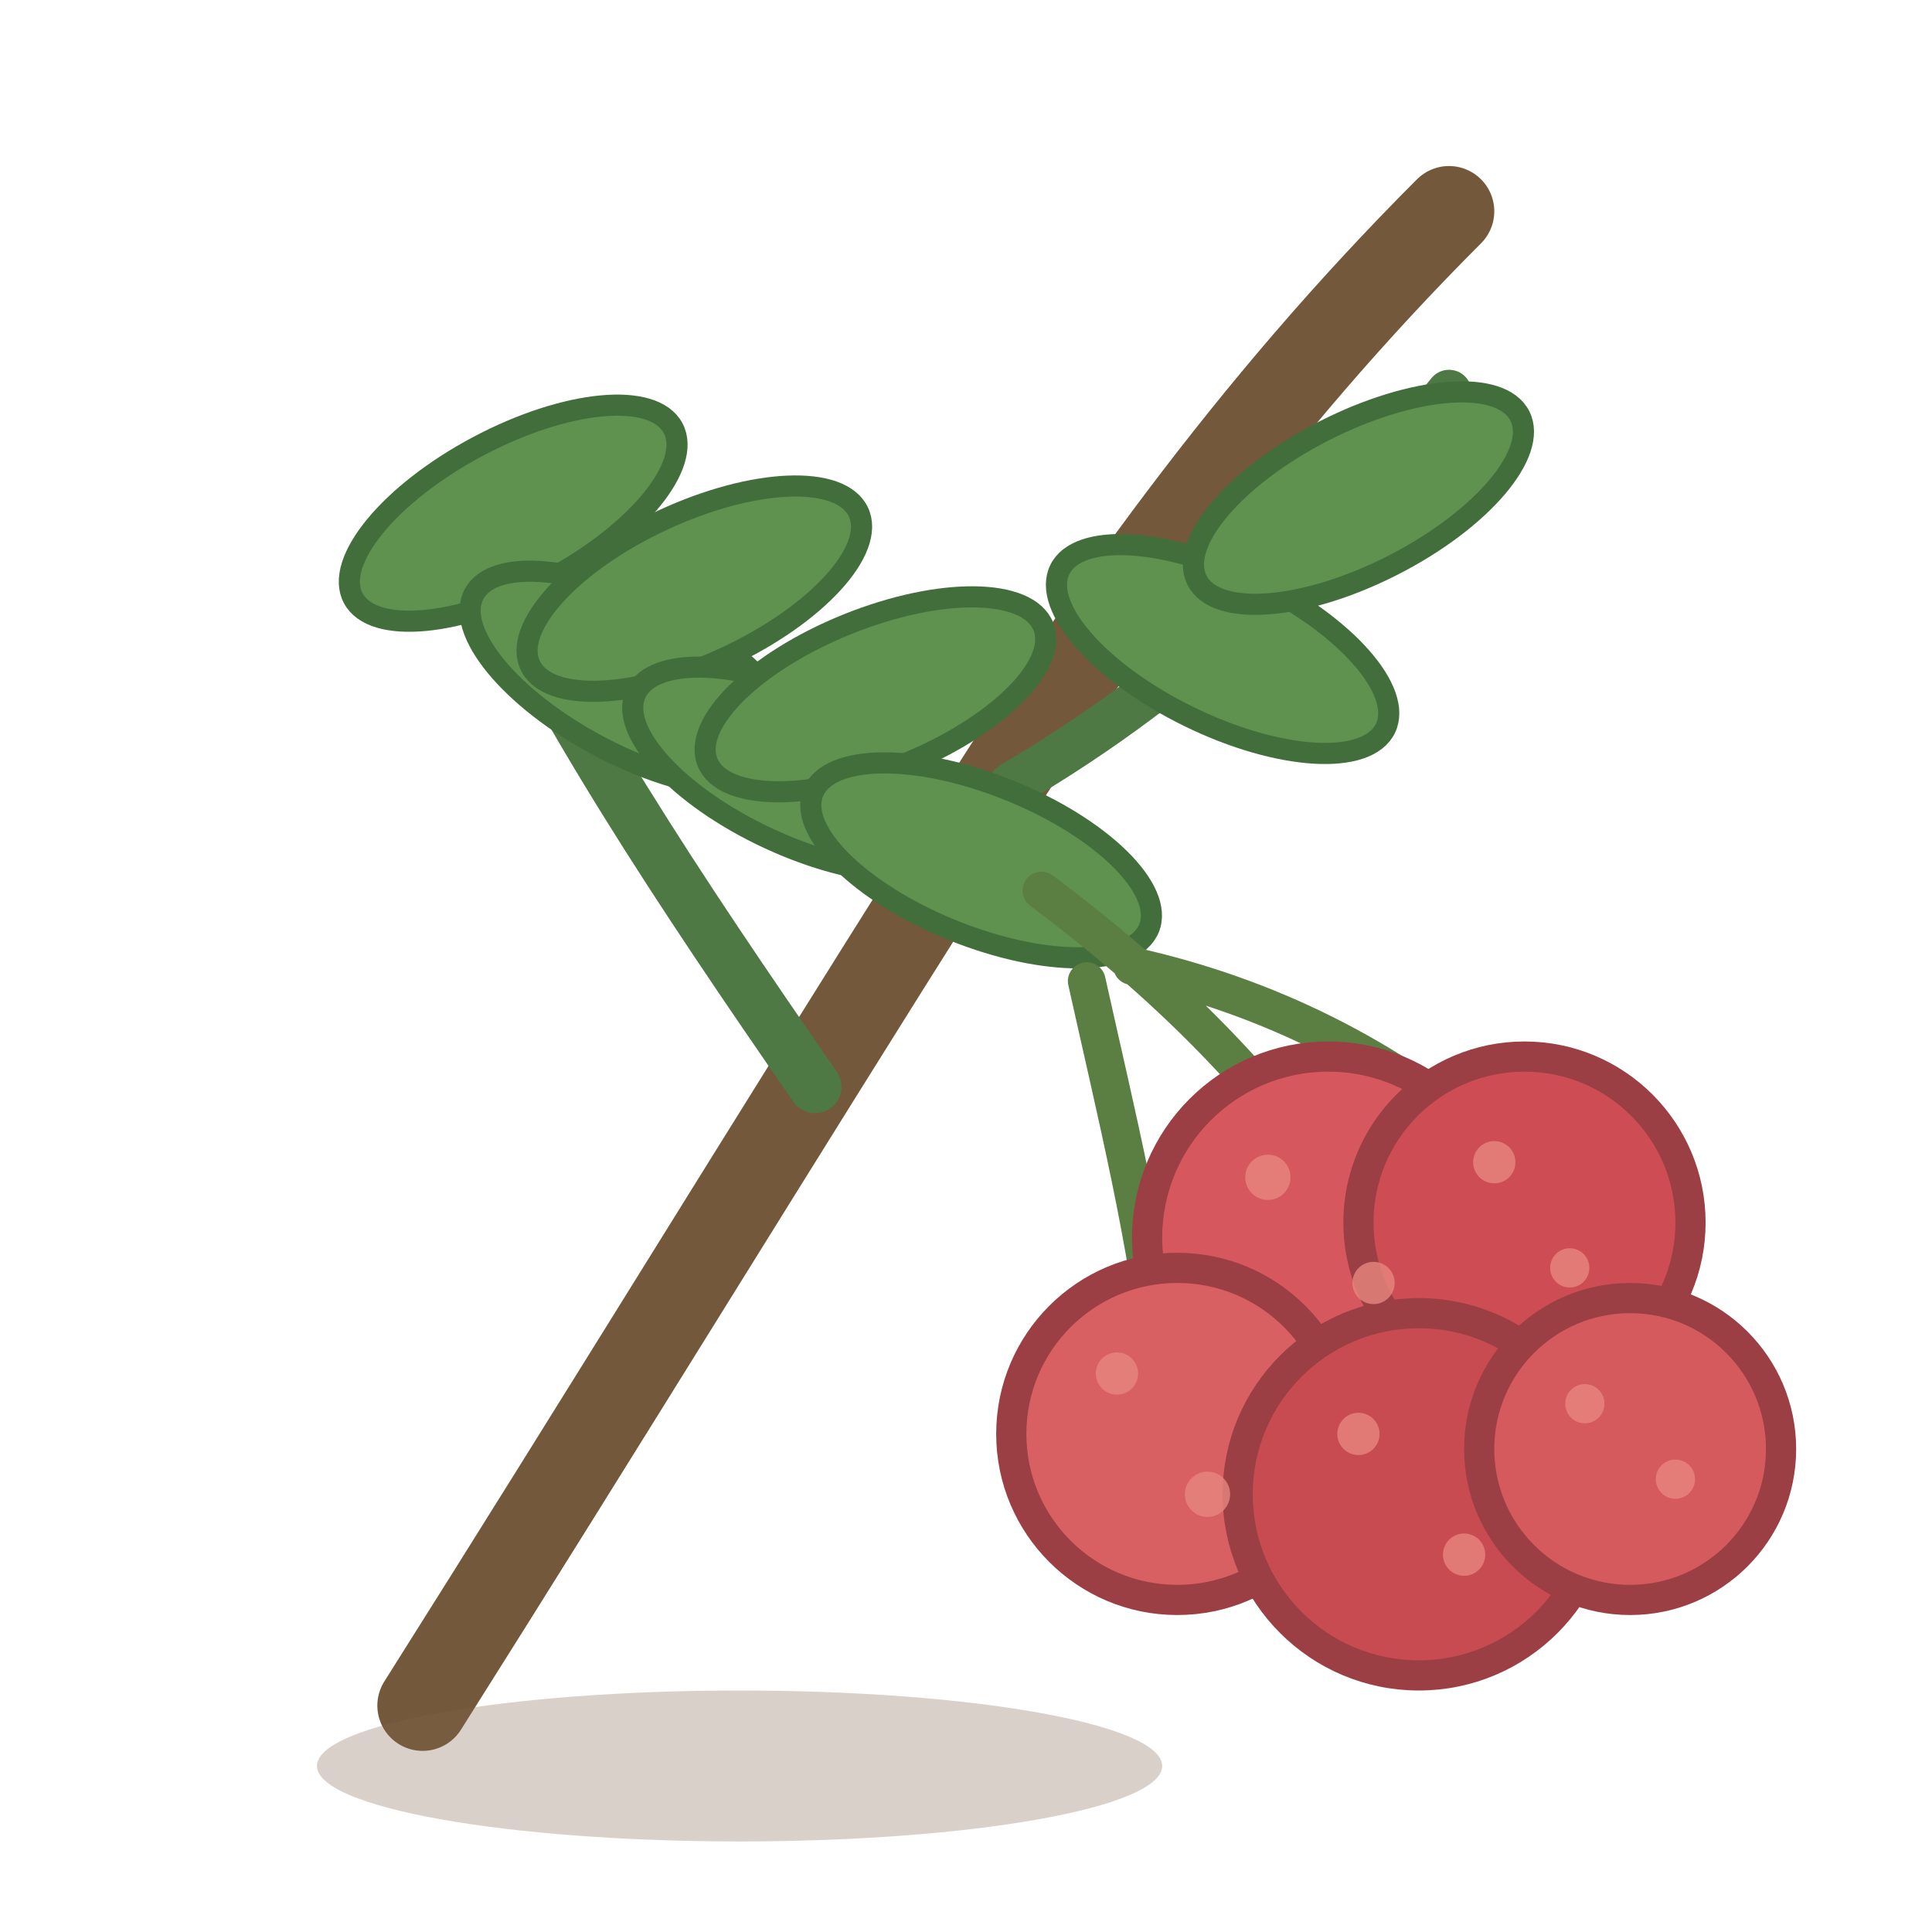
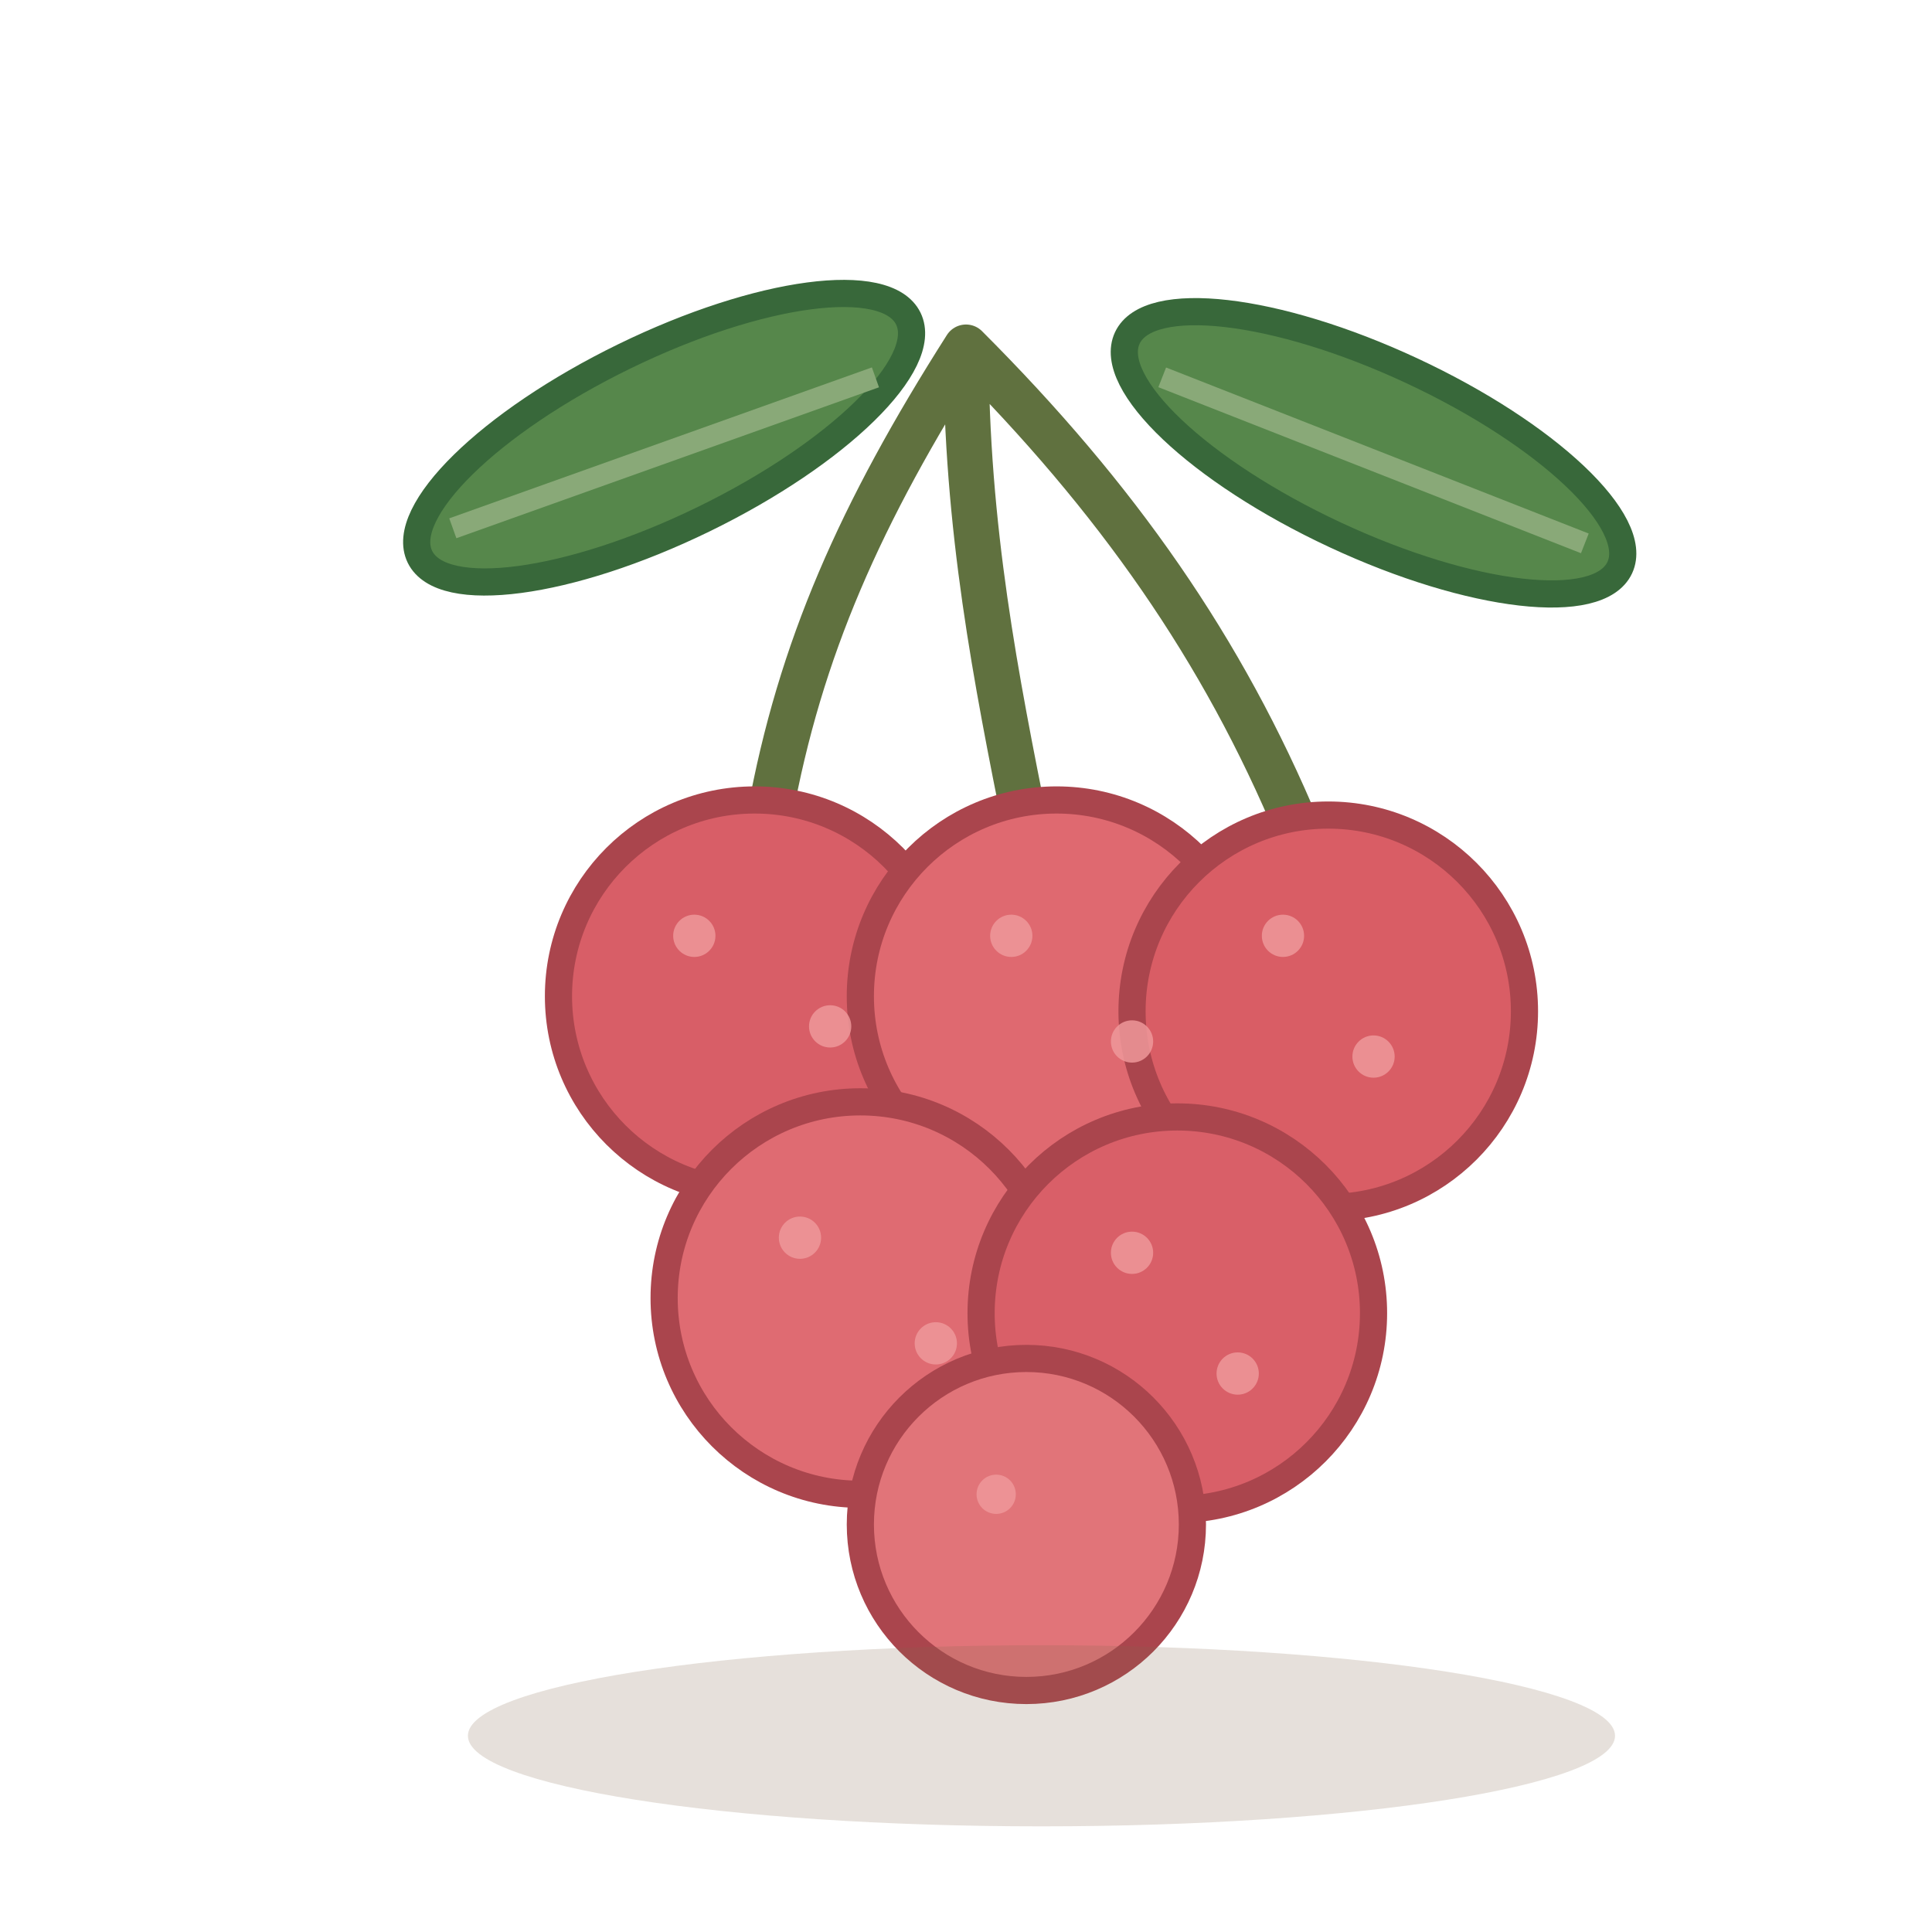
<svg xmlns="http://www.w3.org/2000/svg" viewBox="0 0 128 128" role="img" aria-labelledby="title desc">
-   <path d="M28 113        C40 94 51 76 63 57        C73 41 83 27 96 14" fill="none" stroke="#73583c" stroke-width="6" stroke-linecap="round">
-   </path>
-   <path d="M54 72        C45 59 37 47 31 34" fill="none" stroke="#4e7945" stroke-width="3.5" stroke-linecap="round">
-   </path>
-   <path d="M67 52        C79 45 88 36 96 26" fill="none" stroke="#4e7945" stroke-width="3" stroke-linecap="round">
-   </path>
-   <g fill="#5e924e" stroke="#426e3c" stroke-width="1.4">
-     <ellipse cx="34" cy="34" rx="12" ry="5" transform="rotate(-28 34 34)">
-     </ellipse>
-     <ellipse cx="42" cy="45" rx="12" ry="5" transform="rotate(28 42 45)">
-     </ellipse>
-     <ellipse cx="46" cy="39" rx="12" ry="5" transform="rotate(-25 46 39)">
-     </ellipse>
-     <ellipse cx="53" cy="51" rx="12" ry="5" transform="rotate(25 53 51)">
-     </ellipse>
-     <ellipse cx="58" cy="46" rx="12" ry="5" transform="rotate(-22 58 46)">
-     </ellipse>
-     <ellipse cx="65" cy="57" rx="12" ry="5" transform="rotate(22 65 57)">
-     </ellipse>
-     <ellipse cx="81" cy="43" rx="12" ry="5" transform="rotate(26 81 43)">
-     </ellipse>
-     <ellipse cx="90" cy="33" rx="12" ry="5" transform="rotate(-27 90 33)">
-     </ellipse>
+   <ellipse cx="44" cy="29" rx="18" ry="6" transform="rotate(-26 44 29)" fill="#56874b" stroke="#38683a" stroke-width="1.8" />
+   <ellipse cx="91" cy="30" rx="18" ry="6" transform="rotate(25 91 30)" fill="#56874b" stroke="#38683a" stroke-width="1.8" />
+   <path d="M30 35 L58 25 M77 25 L105 36" fill="none" stroke="#89a978" stroke-width="1.4" />
+   <path d="M64 23 C57 34 53 43 51 54            M64 23 C64 35 66 45 68 55            M64 23 C74 33 81 43 86 55" fill="none" stroke="#60713f" stroke-width="3" stroke-linecap="round" />
+   <g stroke="#aa454d" stroke-width="1.8">
+     <circle cx="50" cy="66" r="13" fill="#d85e67" />
+     <circle cx="70" cy="66" r="13" fill="#df6970" />
+     <circle cx="88" cy="67" r="13" fill="#d95d65" />
+     <circle cx="57" cy="86" r="13" fill="#df6b72" />
+     <circle cx="78" cy="87" r="13" fill="#d95f68" />
+     <circle cx="68" cy="101" r="11" fill="#e17479" />
  </g>
-   <path d="M69 59        C77 65 83 71 88 78         M75 64        C84 66 92 70 99 76         M72 65        C74 74 76 82 77 91" fill="none" stroke="#5b7e43" stroke-width="2.5" stroke-linecap="round">
-   </path>
-   <g stroke="#9b3f44" stroke-width="2">
-     <circle cx="88" cy="82" r="12" fill="#d6585e">
-     </circle>
-     <circle cx="101" cy="81" r="11" fill="#ce4d55">
-     </circle>
-     <circle cx="78" cy="95" r="11" fill="#d96062">
-     </circle>
-     <circle cx="94" cy="99" r="12" fill="#c94b52">
-     </circle>
-     <circle cx="108" cy="96" r="10" fill="#d55a5e">
-     </circle>
+   <g fill="#ef989a" opacity=".85">
+     <circle cx="46" cy="62" r="1.4" />
+     <circle cx="55" cy="68" r="1.4" />
+     <circle cx="67" cy="62" r="1.4" />
+     <circle cx="75" cy="69" r="1.4" />
+     <circle cx="85" cy="62" r="1.4" />
+     <circle cx="91" cy="70" r="1.4" />
+     <circle cx="53" cy="82" r="1.4" />
+     <circle cx="62" cy="89" r="1.4" />
+     <circle cx="75" cy="83" r="1.4" />
+     <circle cx="82" cy="91" r="1.4" />
+     <circle cx="66" cy="99" r="1.3" />
  </g>
-   <g fill="#e7867e" opacity="0.8">
-     <circle cx="84" cy="78" r="1.5" />
-     <circle cx="91" cy="85" r="1.4" />
-     <circle cx="99" cy="77" r="1.4" />
-     <circle cx="104" cy="84" r="1.3" />
-     <circle cx="74" cy="91" r="1.4" />
-     <circle cx="80" cy="99" r="1.5" />
-     <circle cx="90" cy="95" r="1.4" />
-     <circle cx="97" cy="103" r="1.4" />
-     <circle cx="105" cy="93" r="1.3" />
-     <circle cx="111" cy="98" r="1.3" />
-   </g>
-   <ellipse cx="49" cy="117" rx="28" ry="5" fill="#81664a" opacity="0.3">
-   </ellipse>
+   <ellipse cx="69" cy="115" rx="38" ry="6" fill="#81664a" opacity=".2" />
</svg>
